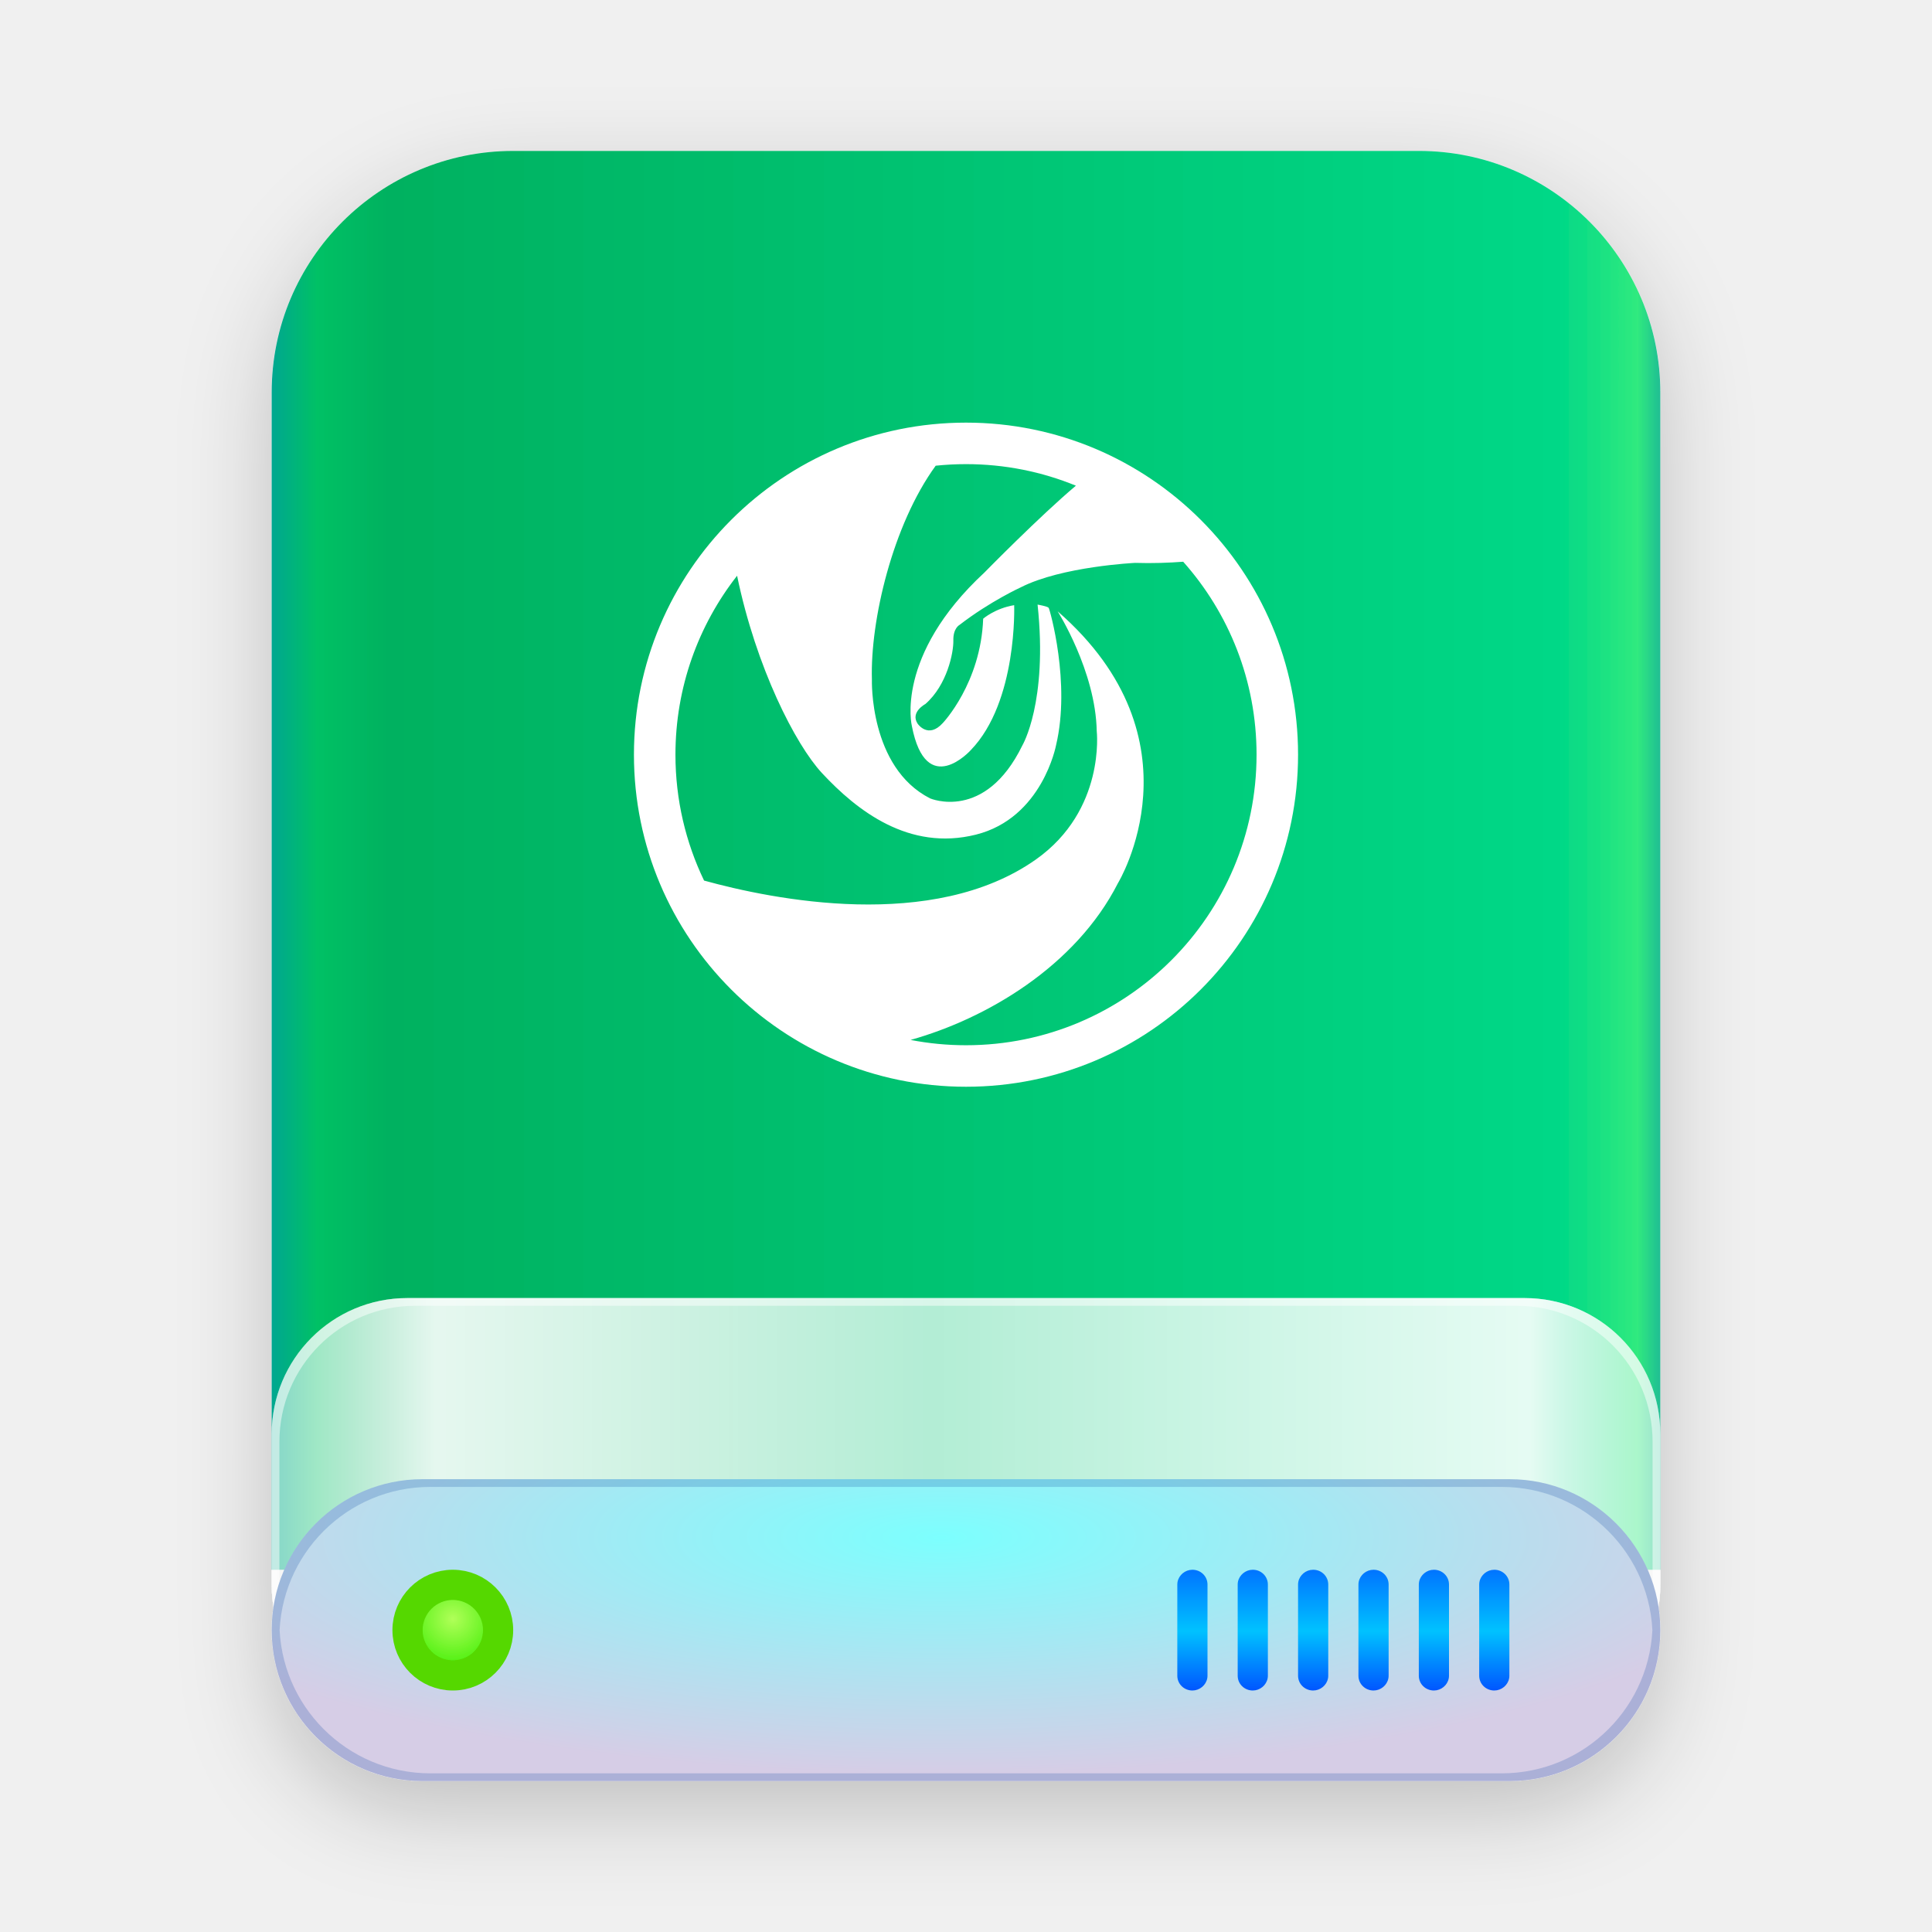
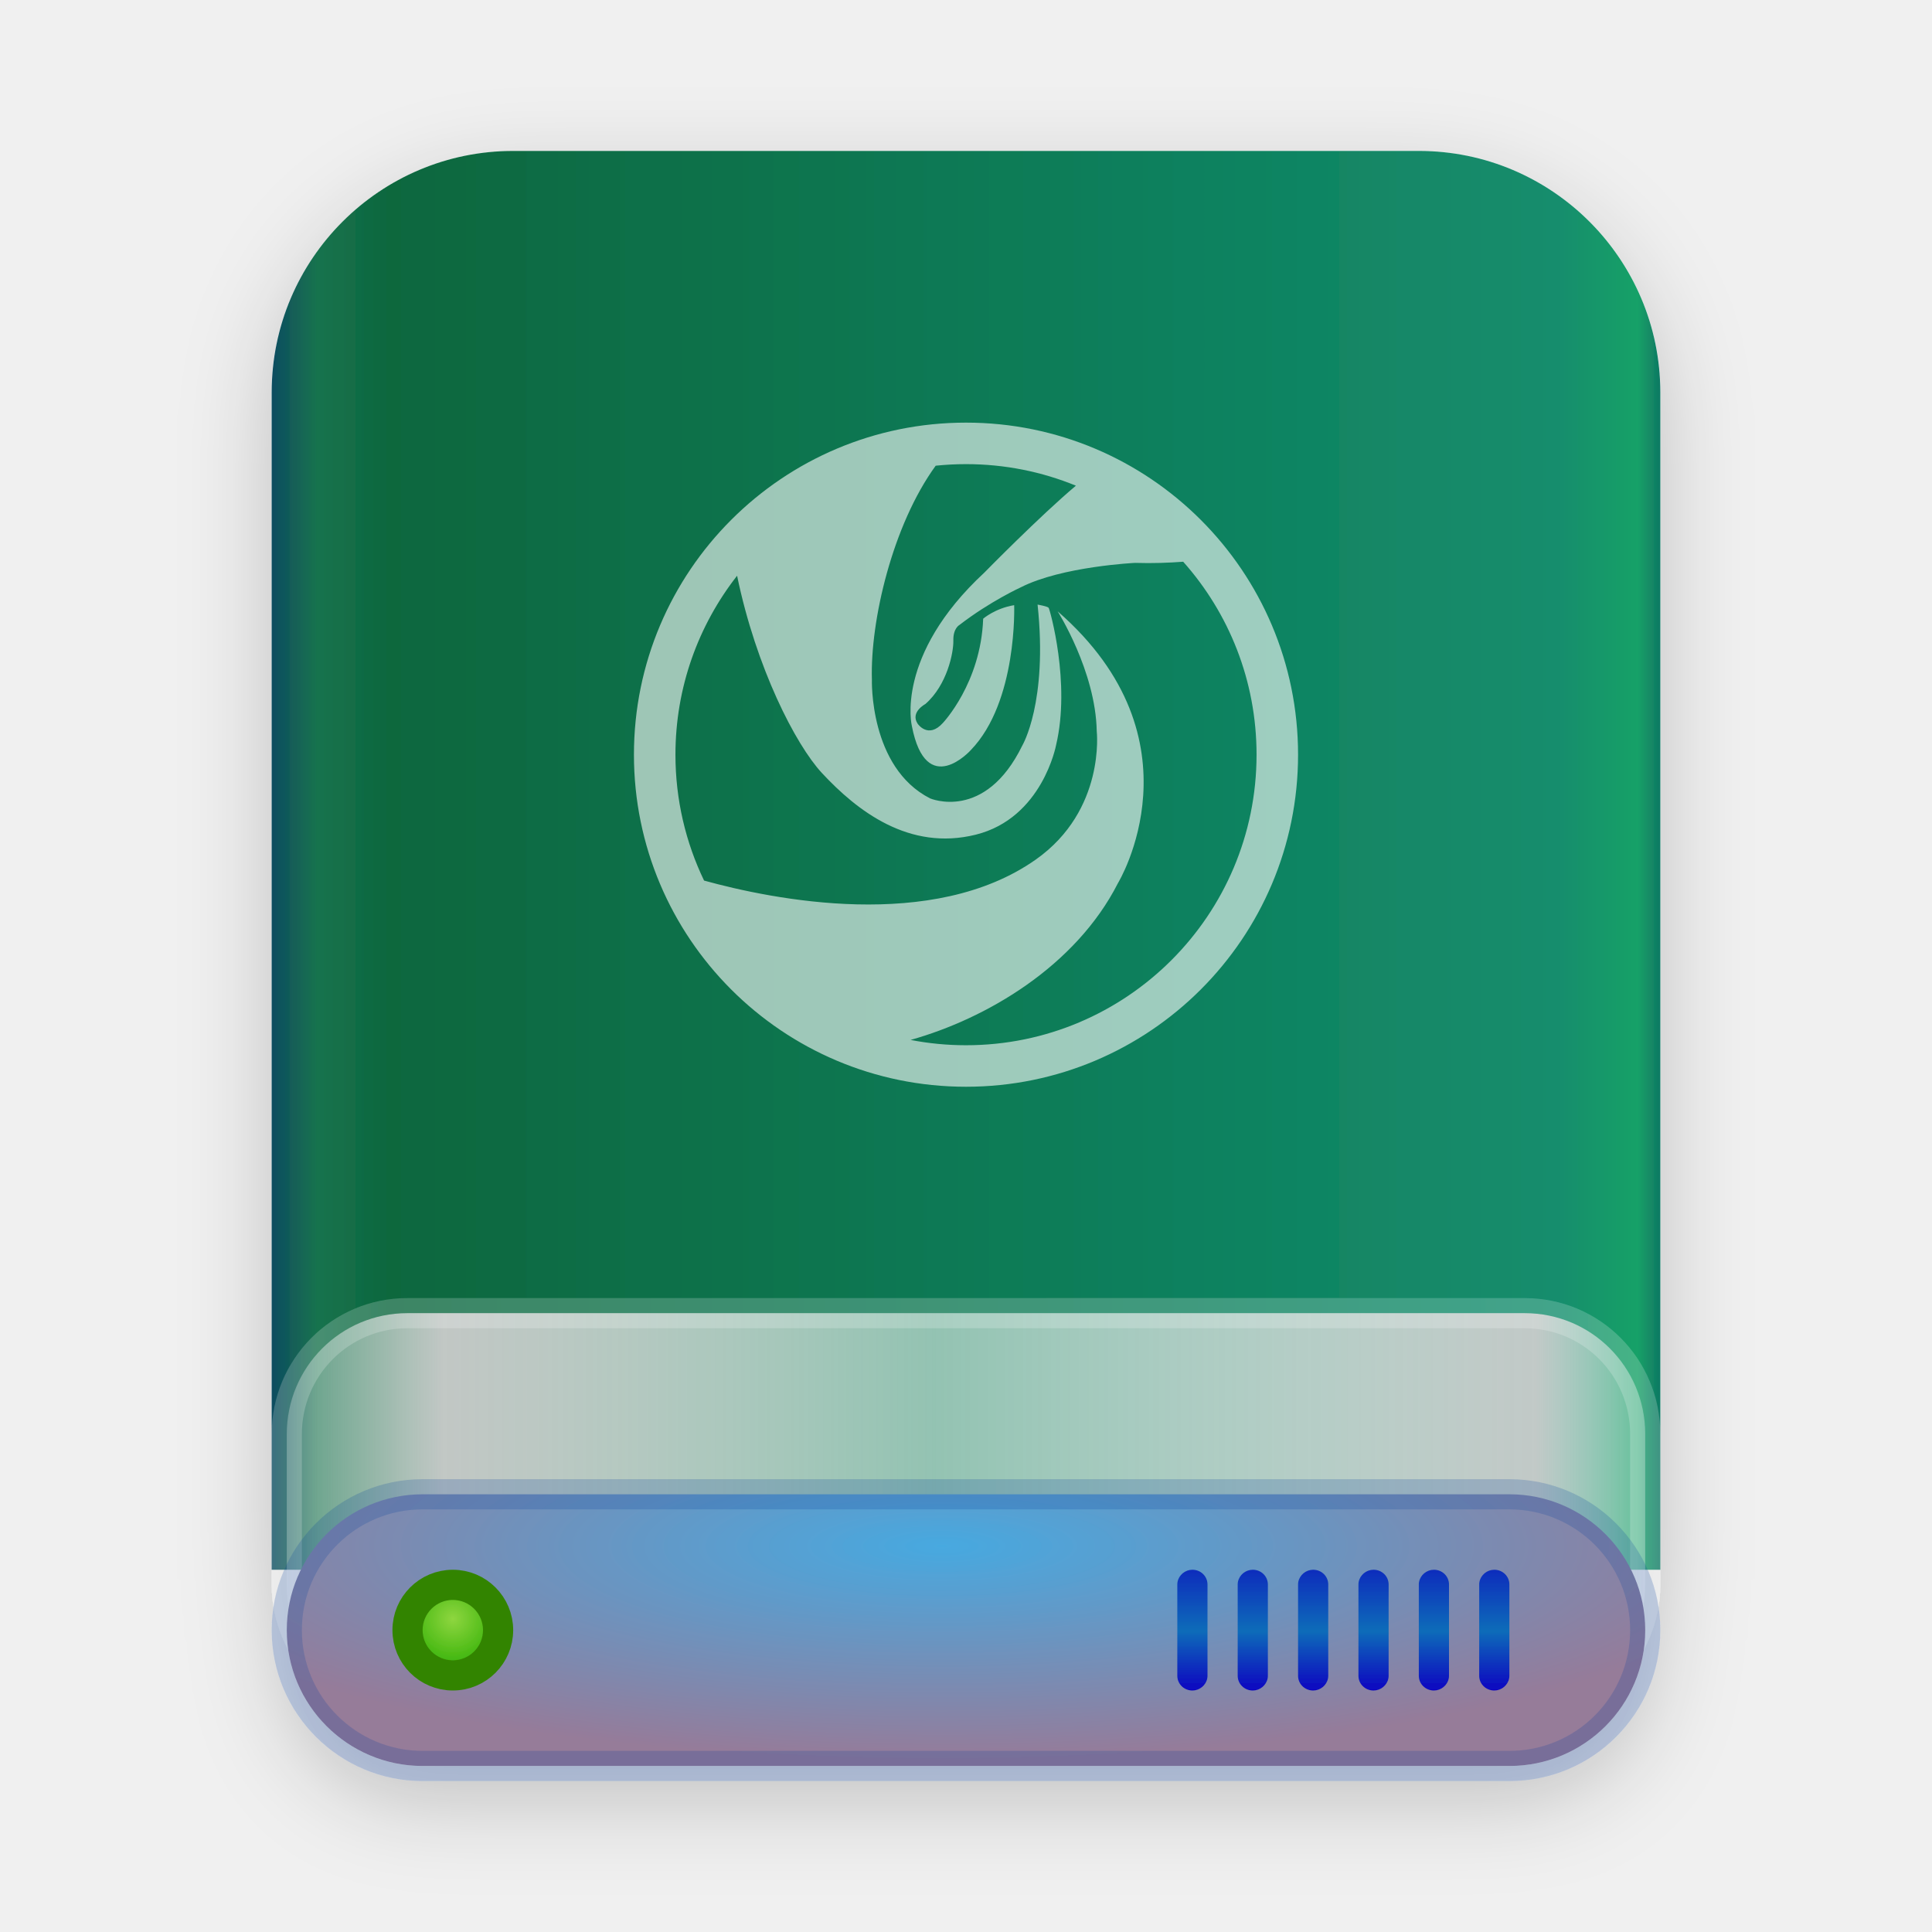
- <svg xmlns="http://www.w3.org/2000/svg" xmlns:xlink="http://www.w3.org/1999/xlink" width="64" height="64" viewBox="0 0 64 64">
+ <svg xmlns="http://www.w3.org/2000/svg" width="64" height="64" viewBox="0 0 64 64">
  <defs>
-     <filter id="drive-harddisk-root-64px-a" width="134.8%" height="129.6%" x="-17.4%" y="-14.8%" filterUnits="objectBoundingBox">
+     <filter id="drive-harddisk-root-a" width="134.8%" height="129.6%" x="-17.4%" y="-14.8%" filterUnits="objectBoundingBox">
      <feOffset dy="1" in="SourceAlpha" result="shadowOffsetOuter1" />
      <feGaussianBlur in="shadowOffsetOuter1" result="shadowBlurOuter1" stdDeviation="1.5" />
      <feComposite in="shadowBlurOuter1" in2="SourceAlpha" operator="out" result="shadowBlurOuter1" />
      <feColorMatrix in="shadowBlurOuter1" result="shadowMatrixOuter1" values="0 0 0 0 0   0 0 0 0 0   0 0 0 0 0  0 0 0 0.2 0" />
      <feMerge>
        <feMergeNode in="shadowMatrixOuter1" />
        <feMergeNode in="SourceGraphic" />
      </feMerge>
    </filter>
-     <linearGradient id="drive-harddisk-root-64px-b" x1="102.549%" x2="-2.652%" y1="57.682%" y2="57.682%">
-       <stop offset="0%" stop-color="#0067BC" />
-       <stop offset="4.571%" stop-color="#30EA7F" />
-       <stop offset="9.931%" stop-color="#00D887" />
-       <stop offset="88.945%" stop-color="#00B160" />
-       <stop offset="93.793%" stop-color="#00C165" />
-       <stop offset="100%" stop-color="#008CBD" />
+     <linearGradient id="drive-harddisk-root-b" x1="102.549%" x2="-2.652%" y1="57.682%" y2="57.682%">
+       <stop offset="0%" stop-color="#00285D" />
+       <stop offset="4.571%" stop-color="#17A167" />
+       <stop offset="9.931%" stop-color="#138D6D" />
+       <stop offset="88.945%" stop-color="#0B673E" />
+       <stop offset="93.793%" stop-color="#19734E" />
+       <stop offset="100%" stop-color="#002472" />
    </linearGradient>
-     <linearGradient id="drive-harddisk-root-64px-c" x1="100%" x2="0%" y1="56.43%" y2="56.43%">
-       <stop offset="0%" stop-color="#FFF" stop-opacity=".5" />
-       <stop offset="9.936%" stop-color="#FFF" stop-opacity=".9" />
-       <stop offset="52.356%" stop-color="#FFF" stop-opacity=".7" />
-       <stop offset="87.648%" stop-color="#FFF" stop-opacity=".9" />
-       <stop offset="100%" stop-color="#FFF" stop-opacity=".5" />
+     <linearGradient id="drive-harddisk-root-c" x1="100%" x2="0%" y1="56.43%" y2="56.43%">
+       <stop offset="0%" stop-color="#FFF" stop-opacity=".29" />
+       <stop offset="8.389%" stop-color="#CDCDCD" stop-opacity=".94" />
+       <stop offset="52.356%" stop-color="#FFF" stop-opacity=".55" />
+       <stop offset="88.168%" stop-color="#CDCDCD" stop-opacity=".94" />
+       <stop offset="100%" stop-color="#FFF" stop-opacity=".24" />
    </linearGradient>
-     <path id="drive-harddisk-root-64px-d" d="M1.8905378e-09,42.507 C1.5811549e-09,40.018 2.006,38 4.494,38 L41.506,38 C43.988,38 46,40.006 46,42.507 L46,47.493 C46,49.982 43.994,52 41.506,52 L4.494,52 C2.012,52 2.82121756e-09,49.994 2.51035771e-09,47.493 L1.8905378e-09,42.507 Z" />
-     <filter id="drive-harddisk-root-64px-e" width="102.2%" height="107.1%" x="-1.1%" y="-3.6%" filterUnits="objectBoundingBox">
-       <feMorphology in="SourceAlpha" radius="1" result="shadowSpreadInner1" />
-       <feOffset in="shadowSpreadInner1" result="shadowOffsetInner1" />
-       <feComposite in="shadowOffsetInner1" in2="SourceAlpha" k2="-1" k3="1" operator="arithmetic" result="shadowInnerInner1" />
-       <feColorMatrix in="shadowInnerInner1" values="0 0 0 0 1   0 0 0 0 1   0 0 0 0 1  0 0 0 0.5 0" />
-     </filter>
-     <radialGradient id="drive-harddisk-root-64px-f" cx="48.239%" cy="19.103%" r="78.654%" fx="48.239%" fy="19.103%" gradientTransform="matrix(0 1 -.77841 0 .631 -.291)">
-       <stop offset="0%" stop-color="#7CFFFE" />
-       <stop offset="100%" stop-color="#D6CDE6" />
+     <radialGradient id="drive-harddisk-root-d" cx="48.239%" cy="19.103%" r="78.654%" fx="48.239%" fy="19.103%" gradientTransform="matrix(0 1 -.77841 0 .631 -.291)">
+       <stop offset="0%" stop-color="#47A9E0" />
+       <stop offset="100%" stop-color="#967B99" />
    </radialGradient>
-     <path id="drive-harddisk-root-64px-g" d="M-1.06570042e-09,49 C-1.06570042e-09,46.239 2.234,44 4.999,44 L41.001,44 C43.762,44 46,46.244 46,49 L46,49 C46,51.761 43.766,54 41.001,54 L4.999,54 C2.238,54 -1.06570042e-09,51.756 -1.06570042e-09,49 L-1.06570042e-09,49 Z" />
-     <filter id="drive-harddisk-root-64px-h" width="102.2%" height="110%" x="-1.1%" y="-5%" filterUnits="objectBoundingBox">
-       <feMorphology in="SourceAlpha" radius="1" result="shadowSpreadInner1" />
-       <feOffset in="shadowSpreadInner1" result="shadowOffsetInner1" />
-       <feComposite in="shadowOffsetInner1" in2="SourceAlpha" k2="-1" k3="1" operator="arithmetic" result="shadowInnerInner1" />
-       <feColorMatrix in="shadowInnerInner1" values="0 0 0 0 0   0 0 0 0 0.239   0 0 0 0 0.612  0 0 0 0.2 0" />
-     </filter>
-     <linearGradient id="drive-harddisk-root-64px-i" x1="50%" x2="50%" y1="0%" y2="100%">
-       <stop offset="0%" stop-color="#0174FF" />
-       <stop offset="50.85%" stop-color="#01C2FF" />
-       <stop offset="100%" stop-color="#0056FF" />
+     <linearGradient id="drive-harddisk-root-e" x1="50%" x2="50%" y1="0%" y2="100%">
+       <stop offset="0%" stop-color="#0A2CBC" />
+       <stop offset="50.85%" stop-color="#116CB9" />
+       <stop offset="100%" stop-color="#0904C1" />
    </linearGradient>
-     <radialGradient id="drive-harddisk-root-64px-j" cx="50%" cy="37.643%" r="62.357%" fx="50%" fy="37.643%">
-       <stop offset="0%" stop-color="#B0FF58" />
-       <stop offset="100%" stop-color="#37EC00" />
+     <radialGradient id="drive-harddisk-root-f" cx="50%" cy="37.643%" r="62.357%" fx="50%" fy="37.643%">
+       <stop offset="0%" stop-color="#8ED63F" />
+       <stop offset="100%" stop-color="#28AC00" />
    </radialGradient>
  </defs>
  <g fill="none" fill-rule="evenodd">
-     <g filter="url(#drive-harddisk-root-64px-a)" transform="translate(9 5)">
-       <path fill="url(#drive-harddisk-root-64px-b)" d="M-3.48450158e-10,8 C-3.48450158e-10,3.582 3.59,4.06657819e-10 7.999,4.06657819e-10 L38.001,4.06657819e-10 C42.419,4.06657819e-10 46,3.591 46,8 L46,47 L-3.48450158e-10,47 L-3.48450158e-10,8 Z" />
-       <use fill="url(#drive-harddisk-root-64px-c)" xlink:href="#drive-harddisk-root-64px-d" />
-       <use fill="#000" filter="url(#drive-harddisk-root-64px-e)" xlink:href="#drive-harddisk-root-64px-d" />
-       <use fill="url(#drive-harddisk-root-64px-f)" xlink:href="#drive-harddisk-root-64px-g" />
-       <use fill="#000" filter="url(#drive-harddisk-root-64px-h)" xlink:href="#drive-harddisk-root-64px-g" />
-       <path fill="url(#drive-harddisk-root-64px-i)" d="M30.5,47 C30.776,47 31,47.215 31,47.49 L31,50.51 C31,50.75 30.817,50.951 30.588,50.992 L30.5,51 C30.224,51 30,50.785 30,50.51 L30,47.49 C30,47.25 30.183,47.049 30.412,47.008 L30.5,47 Z M32.5,47 C32.776,47 33,47.215 33,47.49 L33,50.51 C33,50.75 32.817,50.951 32.588,50.992 L32.5,51 C32.224,51 32,50.785 32,50.51 L32,47.49 C32,47.25 32.183,47.049 32.412,47.008 L32.5,47 Z M34.5,47 C34.776,47 35,47.215 35,47.49 L35,50.51 C35,50.75 34.817,50.951 34.588,50.992 L34.5,51 C34.224,51 34,50.785 34,50.51 L34,47.49 C34,47.25 34.183,47.049 34.412,47.008 L34.5,47 Z M36.5,47 C36.776,47 37,47.215 37,47.49 L37,50.51 C37,50.75 36.817,50.951 36.588,50.992 L36.5,51 C36.224,51 36,50.785 36,50.51 L36,47.49 C36,47.25 36.183,47.049 36.412,47.008 L36.5,47 Z M38.5,47 C38.776,47 39,47.215 39,47.49 L39,50.51 C39,50.75 38.817,50.951 38.588,50.992 L38.5,51 C38.224,51 38,50.785 38,50.51 L38,47.49 C38,47.25 38.183,47.049 38.412,47.008 L38.5,47 Z M40.5,47 C40.776,47 41,47.215 41,47.49 L41,50.51 C41,50.75 40.817,50.951 40.588,50.992 L40.5,51 C40.224,51 40,50.785 40,50.51 L40,47.49 C40,47.25 40.183,47.049 40.412,47.008 L40.5,47 Z" />
-       <path fill="url(#drive-harddisk-root-64px-j)" stroke="#54D800" d="M6,50.5 C6.828,50.5 7.5,49.828 7.5,49 C7.5,48.172 6.828,47.5 6,47.5 C5.172,47.5 4.5,48.172 4.5,49 C4.5,49.828 5.172,50.5 6,50.5 Z" />
+     <g filter="url(#drive-harddisk-root-a)" transform="translate(9 5)">
+       <path fill="url(#drive-harddisk-root-b)" d="M-3.48450158e-10,8 C-3.48450158e-10,3.582 3.59,4.06657819e-10 7.999,4.06657819e-10 L38.001,4.06657819e-10 C42.419,4.06657819e-10 46,3.591 46,8 L46,47 L-3.48450158e-10,47 L-3.48450158e-10,8 Z" />
+       <path fill="url(#drive-harddisk-root-c)" stroke="#FFF" stroke-opacity=".2" d="M0.5,42.507 L0.5,47.493 C0.5,49.714 2.284,51.5 4.494,51.5 L41.506,51.5 C43.715,51.5 45.5,49.709 45.5,47.493 L45.5,42.507 C45.5,40.286 43.716,38.5 41.506,38.5 L4.494,38.5 C2.285,38.5 0.5,40.291 0.5,42.507 Z" />
+       <path fill="url(#drive-harddisk-root-d)" stroke="#003D9C" stroke-opacity=".2" d="M0.5,49 C0.5,51.482 2.516,53.5 4.999,53.5 L41.001,53.5 C43.488,53.5 45.5,51.487 45.5,49 C45.5,46.518 43.484,44.5 41.001,44.5 L4.999,44.5 C2.512,44.5 0.5,46.513 0.5,49 Z" />
+       <path fill="url(#drive-harddisk-root-e)" d="M30.5,47 C30.776,47 31,47.215 31,47.49 L31,50.51 C31,50.75 30.817,50.951 30.588,50.992 L30.5,51 C30.224,51 30,50.785 30,50.51 L30,47.49 C30,47.25 30.183,47.049 30.412,47.008 L30.5,47 Z M32.5,47 C32.776,47 33,47.215 33,47.49 L33,50.51 C33,50.75 32.817,50.951 32.588,50.992 L32.5,51 C32.224,51 32,50.785 32,50.51 L32,47.49 C32,47.25 32.183,47.049 32.412,47.008 L32.5,47 Z M34.5,47 C34.776,47 35,47.215 35,47.49 L35,50.51 C35,50.75 34.817,50.951 34.588,50.992 L34.5,51 C34.224,51 34,50.785 34,50.51 L34,47.49 C34,47.25 34.183,47.049 34.412,47.008 L34.5,47 Z M36.5,47 C36.776,47 37,47.215 37,47.49 L37,50.51 C37,50.75 36.817,50.951 36.588,50.992 L36.5,51 C36.224,51 36,50.785 36,50.51 L36,47.49 C36,47.25 36.183,47.049 36.412,47.008 L36.5,47 Z M38.5,47 C38.776,47 39,47.215 39,47.49 L39,50.51 C39,50.75 38.817,50.951 38.588,50.992 L38.5,51 C38.224,51 38,50.785 38,50.51 L38,47.49 C38,47.25 38.183,47.049 38.412,47.008 L38.5,47 Z M40.5,47 C40.776,47 41,47.215 41,47.49 L41,50.51 C41,50.75 40.817,50.951 40.588,50.992 L40.5,51 C40.224,51 40,50.785 40,50.51 L40,47.49 C40,47.25 40.183,47.049 40.412,47.008 L40.5,47 Z" />
+       <path fill="url(#drive-harddisk-root-f)" stroke="#338400" d="M6,50.5 C6.828,50.5 7.5,49.828 7.5,49 C7.5,48.172 6.828,47.5 6,47.5 C5.172,47.5 4.5,48.172 4.5,49 C4.5,49.828 5.172,50.5 6,50.5 Z" />
    </g>
-     <path fill="#FFF" d="M32,34.625 C31.372,34.625 30.758,34.564 30.164,34.449 C32.66,33.75 35.626,32.023 37.036,29.251 C37.036,29.251 39.927,24.514 35.036,20.251 C35.036,20.251 36.293,22.229 36.331,24.22 C36.331,24.22 36.63,26.836 34.316,28.471 C30.903,30.88 25.585,29.795 23.323,29.17 C22.716,27.908 22.375,26.494 22.375,25 C22.375,22.764 23.138,20.707 24.417,19.072 C25.048,22.118 26.351,24.662 27.227,25.607 C28.396,26.864 30.116,28.2 32.326,27.649 C34.534,27.097 34.984,24.682 34.984,24.682 C35.472,22.628 34.776,20.188 34.739,20.136 C34.702,20.084 34.371,20.028 34.371,20.028 C34.717,23.263 33.866,24.695 33.866,24.695 C32.628,27.232 30.809,26.447 30.809,26.447 C28.788,25.416 28.883,22.512 28.883,22.512 C28.824,20.565 29.566,17.393 30.996,15.427 C31.326,15.393 31.661,15.375 32,15.375 C33.288,15.375 34.517,15.628 35.641,16.089 C34.448,17.091 32.609,18.967 32.609,18.967 C29.629,21.729 30.207,24.052 30.207,24.052 C30.681,26.493 32.158,24.849 32.158,24.849 C33.712,23.244 33.596,20.047 33.596,20.047 C32.967,20.149 32.569,20.495 32.569,20.495 C32.492,22.628 31.233,23.95 31.233,23.95 C30.746,24.489 30.399,23.975 30.399,23.975 C30.143,23.59 30.655,23.321 30.655,23.321 C31.375,22.691 31.59,21.618 31.581,21.215 C31.571,20.811 31.785,20.701 31.785,20.701 C32.801,19.918 33.815,19.456 33.815,19.456 C35.176,18.762 37.603,18.646 37.603,18.646 C38.178,18.665 38.729,18.643 39.195,18.608 C40.707,20.307 41.625,22.546 41.625,25 C41.625,30.316 37.316,34.625 32,34.625 M21,25 C21,31.075 25.925,36 32,36 C38.075,36 43,31.075 43,25 C43,18.925 38.075,14 32,14 C25.925,14 21,18.925 21,25 Z" />
+     <path fill="#FFF" fill-opacity=".6" d="M32,34.625 C31.372,34.625 30.758,34.564 30.164,34.449 C32.66,33.75 35.626,32.023 37.036,29.251 C37.036,29.251 39.927,24.514 35.036,20.251 C35.036,20.251 36.293,22.229 36.331,24.22 C36.331,24.22 36.63,26.836 34.316,28.471 C30.903,30.88 25.585,29.795 23.323,29.17 C22.716,27.908 22.375,26.494 22.375,25 C22.375,22.764 23.138,20.707 24.417,19.072 C25.048,22.118 26.351,24.662 27.227,25.607 C28.396,26.864 30.116,28.2 32.326,27.649 C34.534,27.097 34.984,24.682 34.984,24.682 C35.472,22.628 34.776,20.188 34.739,20.136 C34.702,20.084 34.371,20.028 34.371,20.028 C34.717,23.263 33.866,24.695 33.866,24.695 C32.628,27.232 30.809,26.447 30.809,26.447 C28.788,25.416 28.883,22.512 28.883,22.512 C28.824,20.565 29.566,17.393 30.996,15.427 C31.326,15.393 31.661,15.375 32,15.375 C33.288,15.375 34.517,15.628 35.641,16.089 C34.448,17.091 32.609,18.967 32.609,18.967 C29.629,21.729 30.207,24.052 30.207,24.052 C30.681,26.493 32.158,24.849 32.158,24.849 C33.712,23.244 33.596,20.047 33.596,20.047 C32.967,20.149 32.569,20.495 32.569,20.495 C32.492,22.628 31.233,23.95 31.233,23.95 C30.746,24.489 30.399,23.975 30.399,23.975 C30.143,23.59 30.655,23.321 30.655,23.321 C31.375,22.691 31.59,21.618 31.581,21.215 C31.571,20.811 31.785,20.701 31.785,20.701 C32.801,19.918 33.815,19.456 33.815,19.456 C35.176,18.762 37.603,18.646 37.603,18.646 C38.178,18.665 38.729,18.643 39.195,18.608 C40.707,20.307 41.625,22.546 41.625,25 C41.625,30.316 37.316,34.625 32,34.625 M21,25 C21,31.075 25.925,36 32,36 C38.075,36 43,31.075 43,25 C43,18.925 38.075,14 32,14 C25.925,14 21,18.925 21,25 Z" />
  </g>
</svg>
